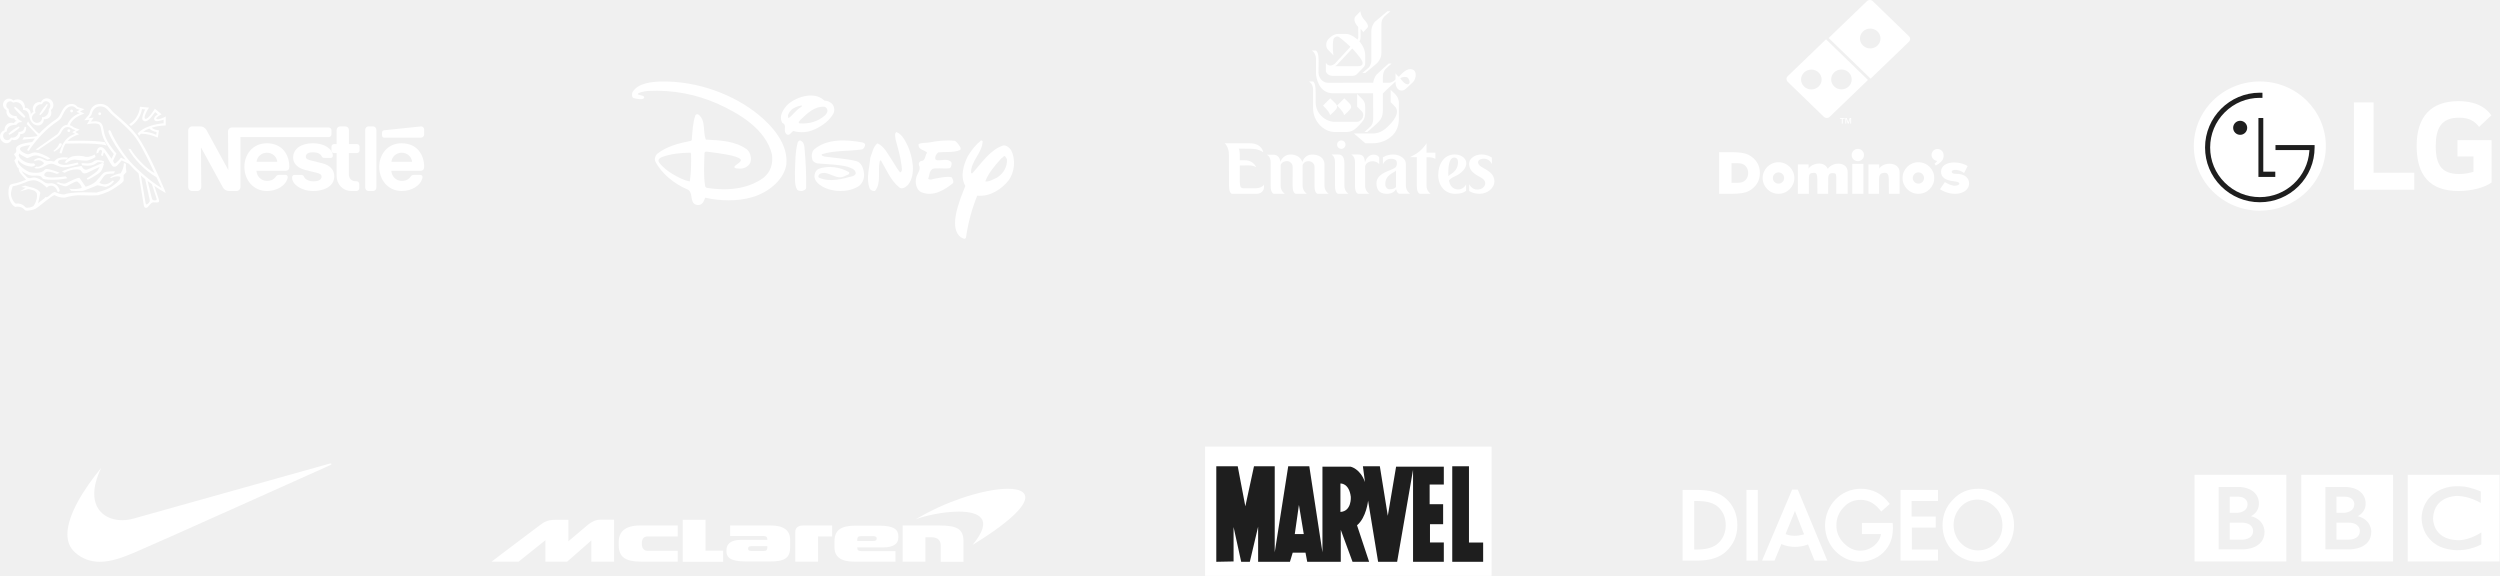
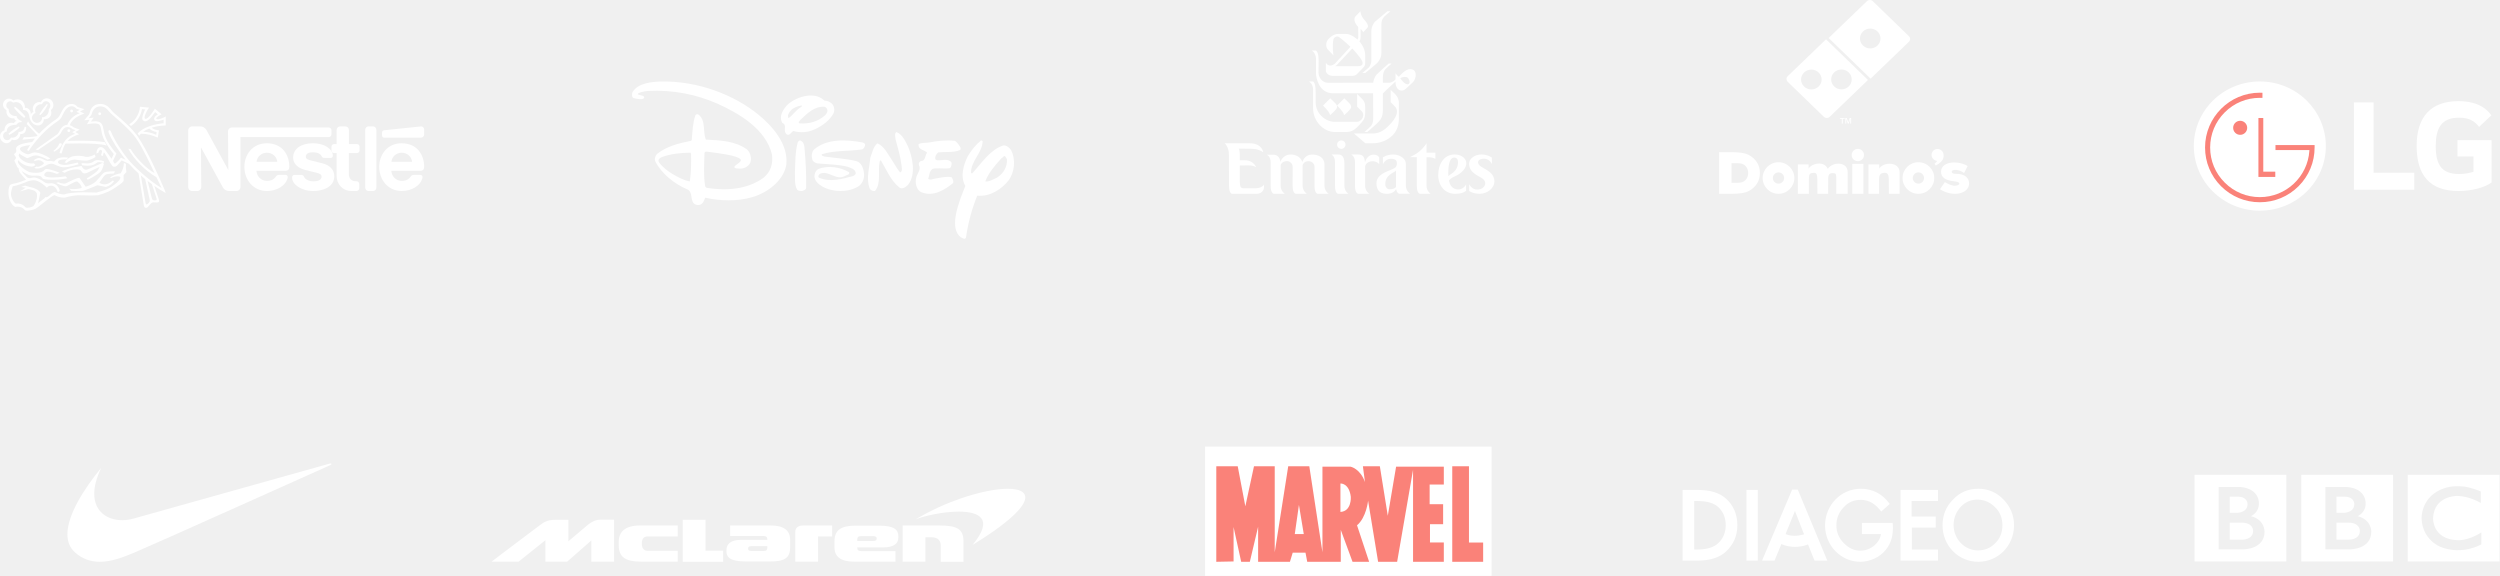
<svg xmlns="http://www.w3.org/2000/svg" viewBox="0 0 890 205">
  <g fill="none">
    <path d="m36.041 166.552c-6.117 7.432-11.982 16.647-12.041 23.536-.022 2.592.777 4.854 2.696 6.568 2.761 2.468 5.803 3.339 8.83 3.344 4.424.006 8.816-1.84 12.256-3.264 5.792-2.397 69.822-31.163 69.822-31.163.618-.32.502-.719-.271-.52-.312.081-69.706 19.536-69.706 19.536-1.34.389-2.708.59-4.039.598-5.333.033-10.079-3.03-10.04-9.484.015-2.525.762-5.57 2.494-9.152zm392.959-7.552h102v46h-102z" fill="#fff" />
-     <path d="m517 166h5.953v27.15h5.047v6.85h-11zm-84 34v-34h7.632l2.708 14.25 3.078-14.25h7.386v30.625l4.801-30.625h7.509l4.678 30.625v-30.5h9.971s3.447.625 5.17 5.5l-.739-5.625h6.032l2.831 17.625 2.954-17.5h16.988v6.375h-5.047v7h4.801v7.125h-4.678v6.5h4.924v6.875h-10.956v-32.75l-5.663 32.75h-6.771l-3.57-21.75s-.616 6-3.939 8.75l4.309 13h-5.909l-4.185-11.375v11.375h-11.941l-.616-3.25h-4.555l-.985 3.25h-11.325v-12.5l-2.954 12.5h-3.078l-2.708-12.375v12.25zm31.144-9.875-1.723-10.375-1.477 10.375zm13.049-7.875c4.062-.25 3.693-5.375 3.693-5.375-.616-5-3.693-4.75-3.693-4.75z" fill="#000" fill-opacity=".88" />
+     <path d="m517 166h5.953v27.15h5.047v6.85h-11zm-84 34v-34h7.632l2.708 14.25 3.078-14.25h7.386v30.625l4.801-30.625h7.509l4.678 30.625v-30.5h9.971s3.447.625 5.17 5.5l-.739-5.625h6.032l2.831 17.625 2.954-17.5h16.988v6.375h-5.047v7h4.801v7.125h-4.678v6.5h4.924v6.875h-10.956v-32.75l-5.663 32.75h-6.771l-3.57-21.75s-.616 6-3.939 8.75l4.309 13h-5.909l-4.185-11.375v11.375h-11.941l-.616-3.25h-4.555l-.985 3.25h-11.325v-12.5l-2.954 12.5h-3.078l-2.708-12.375v12.25zm31.144-9.875-1.723-10.375-1.477 10.375zm13.049-7.875c4.062-.25 3.693-5.375 3.693-5.375-.616-5-3.693-4.75-3.693-4.75z" fill="#fa7268" fill-opacity=".88" />
    <g fill="#fff">
      <path d="m840.108 188.971c0 3.353-4.162 3.155-4.162 3.155h-4.162v-6.061h4.162c4.286-.025 4.162 2.906 4.162 2.906zm-8.324-12.147h3.171c3.295.174 3.171 2.633 3.171 2.633 0 3.055-3.642 3.105-3.642 3.105h-2.7zm7.556 6.93s2.849-1.217 2.824-4.446c0 0 .433-5.291-6.559-5.936h-7.761v22.182h8.894s7.432.025 7.432-6.26c0 0 .173-4.272-4.831-5.539zm-20.081-14.73h32.666v30.864h-32.666zm-17.151 19.946c0 3.353-4.162 3.155-4.162 3.155h-4.162v-6.061h4.162c4.286-.025 4.162 2.906 4.162 2.906zm-8.324-12.147h3.171c3.295.174 3.171 2.633 3.171 2.633 0 3.055-3.642 3.105-3.642 3.105h-2.7zm7.556 6.93s2.849-1.217 2.824-4.446c0 0 .433-5.291-6.559-5.936h-7.761v22.182h8.894s7.432.025 7.432-6.26c0 0 .173-4.272-4.831-5.539zm-20.081-14.73h32.666v30.864h-32.666zm101.903 5.936v4.099s-3.989-2.459-8.399-2.509c0 0-8.225-.161-8.597 7.906 0 0-.297 7.421 8.498 7.843 0 0 3.692.447 8.696-2.757v4.248s-6.714 3.999-14.493.919c0 0-6.541-2.397-6.788-10.252 0 0-.273-8.079 8.448-10.762 0 0 2.329-.894 6.516-.497 0 0 2.502.249 6.119 1.764zm-26.002 24.927h32.666v-30.864h-32.666zm-235.429-25.473h4.041v25.168h-4.041zm-7.375 3.016c-2.324-2.08-5.658-3.016-10.103-3.016h-5.253v25.168h5.152c4.546 0 7.981-1.04 10.305-3.224 2.627-2.496 4.041-5.512 4.041-9.36 0-3.952-1.414-7.176-4.142-9.568zm-2.627 15.912c-1.515 1.456-4.041 2.288-7.476 2.288h-1.111v-17.264h1.111c3.435 0 5.86.728 7.375 2.08 1.818 1.664 2.728 3.848 2.728 6.552 0 2.6-.909 4.68-2.627 6.344zm101.533-15.496c-2.526-2.6-5.455-3.848-8.991-3.848s-6.567 1.248-8.991 3.848c-2.526 2.496-3.738 5.616-3.738 9.152 0 7.28 5.658 13 12.729 13s12.729-5.72 12.729-13c0-3.536-1.313-6.656-3.738-9.152zm-2.93 15.496c-1.717 1.768-3.738 2.6-6.163 2.6-4.849 0-8.688-4.056-8.688-9.048 0-2.496.909-4.68 2.526-6.448 1.616-1.768 3.738-2.6 6.062-2.6 2.526.104 4.546 1.04 6.264 2.808 1.717 1.664 2.526 3.848 2.526 6.344s-.808 4.68-2.526 6.344zm-33.743 6.24h13.336v-3.952h-9.295v-7.8h8.486v-3.952h-8.587v-5.512h9.396v-3.952h-13.336zm-2.829-13.416h-10.911v3.952h6.769c-.202 1.56-1.01 2.912-2.324 4.056-1.515 1.248-3.233 1.872-5.051 1.872-2.223 0-4.142-.936-5.961-2.808-1.616-1.664-2.526-3.744-2.526-6.136 0-2.496.808-4.68 2.627-6.552 1.616-1.768 3.637-2.6 6.062-2.6 2.93 0 5.253 1.456 7.274 4.16l3.031-2.704c-2.627-3.64-6.163-5.408-10.305-5.408-7.072 0-12.729 5.824-12.729 13.104 0 7.072 5.658 12.896 12.527 12.896 1.717 0 3.435-.416 5.051-1.144 1.616-.728 2.93-1.768 4.041-3.12 1.01-1.248 1.717-2.6 2.122-4.16.303-1.248.505-2.808.404-4.68zm-35.764-11.856-10.709 25.272h4.445l2.324-5.616c0-.104.101-.312.101-.312.101 0 .202.104.404.208 1.313.52 2.93.832 4.445.832s3.031-.312 3.94-.624c.505-.104.606-.208.707-.312 0 0 .101.208.101.312l2.223 5.512h4.546l-10.507-25.272zm4.243 15.912-.404.104c-.808.208-1.818.416-2.829.416s-1.92-.104-2.829-.416c-.202-.104-.404-.208-.505-.208.101-.208.202-.416.202-.52l3.132-7.696 3.031 7.8c.101.104.202.312.202.52z" />
      <path d="m343 199.943v-7.184c0-4.483-2.249-5.69-8.817-5.69h-12.841v12.874h8.107v-8.678h2.19c2.426 0 3.255 1.379 3.255 2.874v5.862h8.107zm-23.197-8.563v-.517c0-2.126-1.243-3.736-6.924-3.736h-8.344c-5.267 0-7.456 1.724-7.456 5.517v2.241c0 3.218 2.19 5.057 6.864 5.057h14.853v-3.736h-12.013c-1.184 0-1.598-.345-1.598-1.207v-.115h9.291c3.314-.057 5.326-1.092 5.326-3.506zm-7.693.287c0 .575-.237.92-1.184.92h-5.74v-.517c0-.747.296-1.207 1.243-1.207h4.438c.71 0 1.243.23 1.243.805zm-20.948-.69h5.089v-3.908h-10.415c-1.657 0-2.722.862-2.722 2.299v10.575h8.107v-8.966zm-9.882 3.966v-2.816c0-3.218-2.19-5.057-6.864-5.057h-14.498v3.736h11.658c1.184 0 1.598.345 1.598 1.264v.115h-9.291c-3.906 0-5.267 1.609-5.267 3.678v.402c0 .92.296 1.724.888 2.241 1.124 1.034 3.314 1.379 6.273 1.379h8.048c5.267.057 7.456-1.092 7.456-4.943zm-8.107 0c0 .747-.296 1.207-1.243 1.207h-4.379c-.769 0-1.243-.23-1.243-.805 0-.575.296-.92 1.243-.92h5.622zm-15.741 5v-3.908h-6.273v-10.977h-8.107v14.943h14.38zm-29.233 0h13.078v-3.851h-10.711c-1.006 0-2.071-.575-2.071-2.471v-.287c0-1.667.888-2.356 2.012-2.356h10.77v-3.908h-13.374c-5.444 0-7.634 2.299-7.634 5.862v1.207c0 4.138 2.367 5.805 7.93 5.805zm-17.694 0h8.107v-14.943h-4.734c-1.953 0-3.314.805-4.675 1.897-1.479 1.264-6.864 5.805-6.864 5.805v-7.644h-4.793c-2.722 0-4.083.92-5.563 2.069-1.065.747-16.983 12.816-16.983 12.816h9.646l9.527-7.644v7.644h7.752l8.58-7.529z" />
      <path d="m358.786 174c-4.15 0-10.079 1.17-16.482 3.343-5.336 1.838-10.613 4.178-16.304 7.521 3.32-1.281 9.901-2.73 15.356-2.73 7.292 0 12.569 2.618 4.862 11.866 22.707-13.928 22.055-20 12.569-20" />
      <path d="m489.487 7.739c-.287.274-1.298 1.673-1.298 3.406 0 .415.008 10.348 0 10.704-.016.756-.52 1.833-.936 2.213-.294.269-2.094 1.766-2.253 1.923l1.021.015c.332-.291 3.8-3.104 4.163-3.482.472-.491 1.596-1.734 1.596-3.687 0-.46.006-9.871.006-10.286 0-1.543.786-2.399 1.191-2.813.415-.424 1.782-1.467 2.024-1.703l-1.071-.03c-.258.237-4.086 3.398-4.442 3.739m-7.487 39.787 4.055 3.474h2.715c2.761 0 5.285-1.158 6.95-2.791 1.667-1.634 2.28-3.828 2.28-5.881v-5.694c0-1.914-1.226-3.026-1.566-3.36-.186-.182-1.367-1.274-1.367-1.274v4.369s1.302 1.318 1.558 1.585c1.202 1.254 1.19 3.534-2.619 7.174-.667.637-2.57 2.398-5.188 2.398z" />
      <path d="m493.198 24.626c-.454.473-.888 1.632-.888 2.652v2.177h2.235c.868 0 2.016-.782 2.264-1.195.015-.031 0-2.16 0-2.16s.574.812 1.194 1.241c.233-.291 2.268-2.728 3.972-2.742 2.845-.022 2.202 3.523 1.039 4.657-.377.365-2.057 1.888-2.576 2.376-1.343 1.264-3.644.659-3.644-2.606 0 0-2.467 2.315-2.838 2.621-.372.306-1.645 1.639-1.645 1.639v5.736c0 2.751-.916 3.674-1.676 4.501-.295.321-3.431 3.147-3.85 3.454l-1.025.023s1.835-1.649 2.203-2.026c.418-.429.905-1.301.905-2.752 0-.367-.046-9.014-.046-9.014h-14.265c-4.962 0-6.022-5.439-6.053-6.894-.008-.429 0-4.773 0-5.447 0-.894-.579-2.402-1.504-2.868h1.4c.161.067 1.04.417 1.04 3.752 0 0-.06 3.881-.06 4.088 0 1.691 1.361 3.631 3.327 3.631.404 0 16.145-.015 16.145-.015.015-.429.449-2.057 1.225-2.916.44-.485 3.903-3.615 4.299-3.916l1.025-.011c-.155.14-1.829 1.624-2.203 2.014zm5.301 3.267s.935 1.225 1.38 1.578c1.739 1.379 2.564-.101 1.397-1.685-.462-.624-2.25-.444-2.778.107z" />
      <path d="m481 38.17c0 .737-2.349 2.693-2.486 2.83-.17-.793-.762-1.67-2.514-3.425l2.571-2.575c1.722 1.727 2.429 2.095 2.429 3.17m4.826-30.973c.519.539 1.636 2.0.966 2.697-.593.615-1.511 1.59-1.511 1.59-.046-.352-.906-1.198-.906-1.198s.007 2.593 0 2.915c-.029 1.171-.455 1.505-.455 1.505s2.086 2.147 2.086 4.906c0 1.338.005 2.568.005 2.833 0 .565-.138 1.003-.517 1.437-.188.215-2.121 2.231-2.416 2.506-.56.523-1.149.611-1.591.611h-7.19c-1.132 0-2.298-.916-2.298-1.833 0-.23.015-2.767.015-2.767.369.443.744.961 1.65.947.707-.011 1.451-.588 1.649-.794.207-.215 5.439-5.892 5.439-5.892s-2.451-2.357-4.065-3.477c-.788-.548-1.834.144-1.992.864-.495 2.258 0 5.645 0 5.645s-1.6-1.656-1.985-2.055c-.799-.831-.77-2.711.182-3.699.151-.157 1.602-1.859 3.445-1.859h2.87c1.926 0 4.033 1.991 4.033 1.991s.309-.352.309-.692c0-1.024-.037-3.786-.037-3.786-1.449-1.503-1.646-3.054-.952-3.775 1.296-1.345 1.767-1.819 1.767-1.819s-.014 1.631 1.497 3.197zm-9.02 14.989c-.709.77-.832.963-1.495 1.375h8.097c2.195 0 1.759-1.413 1.364-2.126-.806-1.461-3.354-4.178-3.354-4.178s-4.465 4.766-4.612 4.928z" />
      <path d="m467.358 29h-1.358s1.459.813 1.459 2.911v6.699c0 4.359 3.542 8.39 7.846 8.39h3.595c2.159 0 2.916-.53 4.221-1.706.478-.432 1.1-1.14 1.327-1.397.752-.855 1.553-1.546 1.553-3.791v-2.193c0-1.895-1.081-2.684-1.603-3.214-.335-.34-1.254-1.231-1.254-1.231v4.491s.906.98 1.305 1.298c1.867 1.496.382 4.094-1.35 4.094-.346 0-7.413.002-7.894.015-2.906.073-6.836-2.559-6.836-6.985v-3.64c0-3.74-1.01-3.74-1.01-3.74" />
      <path d="m476 38.171c0 .734-2.349 2.691-2.486 2.829-.168-.793-.762-1.67-2.514-3.425l2.57-2.575c1.724 1.727 2.43 2.094 2.43 3.171m-29.225 28.858c-.417 0-3.633-.005-4.093-.005-1.291 0-1.192-1.106-1.305-2.051v-6.059s.896-.022 1.911-.022c1.134 0 2.547-.173 3.92.629 0 0-.988-2.458-3.928-2.458h-1.904v-1.942s0-1.691-.4-2.191c0 0 2.532.009 2.704.009 2.341.002 4.15-.035 6.032 1.258 0 0-.36-3.196-4.881-3.196h-8.831s1.533 1.354 1.491 4.11l.042 11.041c0 2.771 1.075 2.848 1.075 2.848h8.704c1.973 0 2.659-1.455 2.659-2.244l.03-1.059s-.626 1.331-3.225 1.331m24.744-.827v-7.498c0-2.909-2.507-3.683-4.373-3.683-2.472 0-3.212 1.958-3.527 2.631-.551-1.825-2.478-2.652-4.058-2.652-2.985 0-3.743 2.696-3.743 2.696s-.071-2.603-2.468-2.603l-2.349.005s1.361.531 1.361 2.78l-.004 8.325c0 2.749 1.169 2.797 1.169 2.797h3.872c-.1-.048-1.486-1.039-1.486-2.82v-7.385c.048-.328.632-1.444 2.303-1.444.946 0 1.987.935 1.963 1.987l-.004 6.861c0 2.79 1.154 2.797 1.154 2.797h3.887s-1.486-.992-1.486-2.82l-.011-7.387c.146-.412.657-1.415 2.124-1.415 1.169 0 2.148.936 2.124 1.987 0 0-.008 6.263-.004 6.845.018 2.808 1.154 2.782 1.154 2.782 2.024 0 3.887.007 3.887.007s-1.482-.972-1.482-2.795m7.084-.019c0 1.861 1.398 2.817 1.398 2.817s-1.733-.007-3.629-.007c0 0-1.113.017-1.113-2.788v-.013l.004-8.406c0-2.217-1.261-2.786-1.261-2.786h2.202c.776 0 2.393 0 2.393 3.135l-.006 8.035zm12.398-10.11s-.377-1.007-2.006-1.007c-2.461 0-3.061 2.757-3.061 2.757-.2-2.179-.819-2.823-2.556-2.823l-2.378.006s1.378.532 1.378 2.795l-.004 8.386c0 2.767 1.183 2.813 1.183 2.813h3.918c-.101-.046-1.503-1.043-1.503-2.836l.004-6.866c.103-.624.444-1.102.961-1.418 1.292-.788 3.055-.601 4.064.562zm17.766-.085c1.273 0 2.223.572 2.223.572l.011-2.21h-3.162l.002-3.351s-.83 1.478-2.53 2.915c-1.068.903-3.31 2.016-3.31 2.016l2.387.044-.004 10.191c0 2.827 1.148 2.827 1.148 2.827 2.062 0 3.755.008 3.755.008s-1.453-1-1.453-2.86l.004-10.158c.991.004.308.006.928.006m12.001 4.837c-2.039 2.155-3.64 1.817-4.921 3.396 0 .002.206 2.141 1.825 2.896.554.259 2.799 1.078 4.254-1.458l-.011 2.245s-.933 1.096-3.896 1.096c-3.571 0-6.017-2.837-6.017-6.685 0-3.783 1.994-7.295 5.759-7.315 3.69-.02 5.688 2.992 3.008 5.826zm-2.232-.883c.604-1.127 1.079-3.988-.984-3.831-2.389.181-1.934 6.601-1.934 6.601.799-.877 1.997-1.056 2.918-2.77zm-41.035-6.943c.828 0 1.5-.672 1.5-1.5 0-.828-.672-1.5-1.5-1.5s-1.5.672-1.5 1.5c0 .828.672 1.5 1.5 1.5m17.174 14.389c-.886 0-1.518-.875-1.518-1.771 0-3.484 3.004-3.965 3.808-4.895l.006 5.874c-.355.3-.715.792-2.296.792zm2.29-8.011c-.904 1.502-7.929 1.821-6.851 6.979.426 2.046 1.862 2.643 3.668 2.643 1.754 0 2.808-.869 3.249-1.678.262 1.554 1.09 1.643 1.09 1.643 2.029 0 3.881.007 3.881.007s-1.511-.953-1.511-2.794v-7.842c0-1.876-2.191-3.336-4.519-3.336-2.238 0-3.645 1.023-3.645 1.023v2.434s.798-1.928 2.823-1.928c1.975 0 2.122.935 2.11 1.401 0 0 .199.632-.295 1.45zm31.777 5.844c.021.981-.907 2.271-2.882 2.271-2.022 0-2.831-1.958-2.831-1.958v2.48s1.46.983 3.695.983c2.653 0 5.336-1.907 5.276-4.562-.02-.934-.372-1.73-.911-2.416-.897-1.139-2.532-1.934-3.797-2.67-.722-.421-1.105-1.172-1.115-1.437-.021-.464.217-1.404 2.193-1.404 1.927 0 2.748 1.919 2.748 1.919l-.008-2.323s-1.475-1.107-3.711-1.107c-2.326 0-4.439 1.453-4.398 3.32.037 1.639.766 2.7 2.184 3.7.561.395 1.229.779 2.003 1.186 1.128.592 1.539 1.316 1.554 2.017" />
      <path d="m661.393 53c1.214 0 2.197.981 2.197 2.191 0 1.21-.984 2.191-2.197 2.191s-2.198-.981-2.198-2.191c0-1.21.984-2.191 2.198-2.191zm29.623 8.047c.112-3.675 6.033-4.01 9.466-1.938l-1.268 2.486c-1.182-.819-2.206-1.201-3.508-1.095-1.235.101-1.368 1.441.634 1.39 3.127-.079 4.814 1.56 4.648 3.665-.268 3.4-5.64 4.792-10.353 1.811l1.733-2.528c1.31.75 2.616 1.421 3.93 1.264 1.364-.163 2.052-1.259-.38-1.517-3.313-.351-4.967-1.405-4.902-3.539zm-25.835 7.953v-10.471h3.823v1.469c1.483-2.453 7.252-2.49 7.252 1.342l.001 7.66h-3.813l-.042-5.265c-.017-2.105-.785-2.304-1.82-2.187-.859.097-1.628.408-1.628 2.187v5.265zm-5.774-0h3.972v-10.659h-3.972zm-8.716-8.882c1.802-2.685 7.074-2.563 7.072 1.086l-.004 7.796h-4.053v-5.728c0-1.539-.263-1.686-1.56-1.629-1.062.047-1.303.924-1.308 1.921l-.025 5.437h-3.813l-.042-5.265c-.017-2.105-.48-2.285-1.518-2.187-1.028.097-1.477.239-1.477 2.187v5.265h-3.924v-10.471h3.823v1.469c1.145-1.906 5.561-2.835 6.83.12zm-17.547-2.367c3.116 0 5.642 2.518 5.642 5.624 0 3.106-2.526 5.624-5.642 5.624-3.116 0-5.641-2.518-5.641-5.624 0-3.106 2.526-5.624 5.641-5.624zm-16.722-3.578c1.403 0 2.604.076 3.596.228s1.804.387 2.424.705c1.318.674 2.324 1.57 3.03 2.683.701 1.113 1.052 2.382 1.052 3.806 0 1.421-.351 2.683-1.049 3.789-.698 1.106-1.708 2.002-3.033 2.683-.641.325-1.46.563-2.448.712-.989.149-2.317.221-3.975.221h-4.018v-14.827zm66.53 3.578c3.116 0 5.641 2.518 5.641 5.624 0 3.106-2.526 5.624-5.641 5.624-3.116 0-5.642-2.518-5.642-5.624 0-3.106 2.526-5.624 5.642-5.624zm-49.808 3.623c-1.108 0-2.007.896-2.007 2.001 0 1.105.899 2.001 2.007 2.001 1.109 0 2.007-.896 2.007-2.001 0-1.105-.899-2.001-2.007-2.001zm49.808 0c-1.109 0-2.007.896-2.007 2.001 0 1.105.899 2.001 2.007 2.001 1.108 0 2.007-.896 2.007-2.001 0-1.105-.899-2.001-2.007-2.001zm-64.731-3.285h-1.806v6.994h1.641c.677 0 1.22-.034 1.624-.104.404-.07.738-.183 1-.336.541-.321.954-.743 1.239-1.265.285-.522.428-1.117.428-1.787 0-.672-.143-1.27-.43-1.795-.288-.525-.699-.947-1.238-1.265-.253-.15-.585-.261-.99-.333-.405-.072-.896-.108-1.469-.108zm71.548-5.065c.87 0 1.617.518 1.95 1.262.256.573.276 1.302.121 1.912-.239.938-1.032 1.855-2.704 2.724l-.461-.622c.327-.272.663-.552.799-.758.243-.367-.074-.276-.342-.36-.867-.27-1.497-1.077-1.497-2.031 0-1.175.955-2.128 2.134-2.128zm-39.703-39.024 14.934 14.468-13.638 13.121c-.57.549-1.502.547-2.071-.004l-12.867-12.466c-.568-.551-.567-1.45.004-1.999zm-2.635 11.815c-1.427-1.383-3.745-1.386-5.176-.009-1.432 1.378-1.436 3.615-.009 4.998 1.427 1.383 3.745 1.386 5.176.009 1.432-1.378 1.436-3.615.009-4.998zm10.715-.032c-1.427-1.383-3.744-1.386-5.176-.009-1.432 1.378-1.436 3.615-.009 4.998 1.427 1.382 3.744 1.386 5.176.009 1.432-1.378 1.436-3.615.009-4.998zm8.562-25.369 12.867 12.466c.568.551.567 1.45-.004 1.999l-13.638 13.121-14.933-14.469 13.638-13.121c.57-.549 1.502-.547 2.07.004zm1.689 10.798c-1.427-1.383-3.744-1.386-5.176-.009-1.432 1.377-1.436 3.615-.009 4.997 1.427 1.383 3.745 1.386 5.176.009 1.432-1.378 1.436-3.615.009-4.998zm-12.719 32.788v-1.703h-.678v-.297h1.709v.297h-.683v1.703zm1.265 0v-2h.514l.528 1.597.511-1.597h.504v2h-.319v-1.679l-.539 1.679h-.316l-.562-1.703v1.703z" />
      <path d="m134 46.316c0-.726-.513-1.314-1.148-1.316h-1.704c-.305.001-.597.14-.813.388-.215.247-.336.582-.335.931v20.365c0 .727.515 1.316 1.15 1.316h1.702c.305 0 .598-.139.814-.387.215-.248.336-.583.334-.932zm2 .928v1.005c.002.416.321.752.715.752h13.195c.289.001.566-.12.77-.335.204-.215.319-.507.319-.812v-1.703c.008-.308-.104-.606-.311-.824-.207-.218-.489-.336-.781-.326 0 0-12.752 1.321-13.165 1.371-.426.04-.75.421-.742.872zm-10.821 20.756c-3.288 0-5.344-2.534-5.344-5.358v-8.148h-.938c-.495 0-.897-.409-.897-.914v-1.371c0-.505.401-.914.897-.914h.935v-5.014c-.001-.34.132-.667.368-.908.236-.241.557-.376.891-.375h1.862c.334.001.655.137.891.379.236.242.368.569.367.91v5.005h2.893c.495 0 .897.409.897.914v1.362c0 .505-.401.914-.897.914h-2.908v7.545c0 1.477.879 2.489 2.451 2.489h.266c.542-0.0.982.447.983.999v1.483c0.0.265-.104.52-.288.708s-.435.292-.695.292zm-30.164-13.633c1.896 0 3.532 1.367 3.697 3.235h-7.366c.165-1.856 1.772-3.235 3.668-3.235v-3.367c-5.134 0-8.014 4.082-8.014 8.381 0 4.585 3.084 8.619 8.049 8.619 3.396 0 6.746-1.817 7.377-4.802.049-.227-.006-.465-.149-.647-.143-.182-.36-.288-.589-.288h-2.429c-.405-0-.784.206-1.008.55-.695 1.035-1.714 1.585-3.217 1.585-1.994.013-3.642-1.576-3.732-3.599h10.322c.953 0 1.375-.523 1.375-1.417 0-4.193-2.444-8.381-7.997-8.381zm47.994 0c1.892 0 3.527 1.367 3.695 3.235h-7.363c.165-1.856 1.774-3.235 3.669-3.235v-3.367c-5.133 0-8.009 4.082-8.009 8.381 0 4.585 3.081 8.619 8.041 8.619 3.397 0 6.741-1.817 7.375-4.802.048-.228-.008-.465-.151-.647-.144-.181-.36-.287-.589-.288h-2.413c-.413-.008-.802.199-1.03.55-.694 1.035-1.71 1.585-3.214 1.585-1.98.001-3.612-1.578-3.709-3.588h10.318c.949 0 1.374-.523 1.374-1.417 0-4.193-2.442-8.381-7.991-8.381z" />
      <path d="m117.031 45.385h-34.447c-.376.001-.736.153-1.001.423-.265.27-.414.636-.413 1.017l.119 13.721s-7.408-13.6-7.811-14.293c-.466-.794-1.317-1.273-2.228-1.252h-2.83c-.376-.001-.737.15-1.004.42s-.416.635-.416 1.017v20.122c-.001.382.148.748.414 1.018.266.27.627.422 1.003.422h1.816c.377-.001.737-.153 1.003-.424.266-.271.414-.637.414-1.019l-.113-14.105s7.492 13.733 7.814 14.275c.454.807 1.309 1.297 2.225 1.273h2.601c.376 0.0.737-.152 1.003-.422s.415-.636.414-1.018v-17.765h31.441c.534 0 .966-.439.966-.98v-1.452c-.001-.26-.103-.509-.285-.692s-.428-.286-.684-.285z" />
      <path d="m111.448 54.214c1.524 0 2.677.536 3.088 1.473.198.445.582.53 1.11.53h2.104c.415-.011.746-.341.744-.742 0-2.357-2.918-4.475-7.052-4.475-4.268 0-7.085 1.968-7.085 5.102 0 2.398 1.963 3.829 4.375 4.419 1.101.295 2.976.728 3.89.96.985.247 1.866.539 1.866 1.355 0 1.287-1.405 1.723-2.936 1.723-1.454 0-2.902-.625-3.317-1.626-.238-.589-.659-.666-1.299-.666h-2.134c-.44.012-.792.356-.802.781v.268c0 2.289 3.177 4.684 7.561 4.684 3.11 0 7.439-1.246 7.439-5.276 0-2.333-1.616-3.947-4.244-4.592l-4.037-.993c-.957-.242-1.851-.542-1.851-1.334-.006-1.181 1.143-1.591 2.579-1.591zm-75.948-13.214c.276 0 .5-.224.5-.5 0-.276-.224-.5-.5-.5-.276 0-.5.224-.5.5-.001.133.052.26.146.354.094.094.221.146.354.146zm-9.987-1c.273-.007.489-.231.487-.504-.002-.273-.223-.493-.496-.496-.273-.002-.497.214-.504.487-.004.137.049.27.146.367.097.097.229.15.367.146zm-6.175 14-.338-.269c.892-.661 1.837-1.715 1.989-2.331.152-.616 1.182-.484.986.14-.25.796-1.466 1.761-2.638 2.46zm-6.728-13.788c-1.415.642-1.625 2.159-.629 3.068 1.197 1.098 3.174.143 2.982-1.536 1.61.085 2.644-1.651 2.391-2.868.713-.639.786-2.004-.073-2.542-.92-.575-1.785-.356-2.329.754-1.473-.113-2.883 1.098-2.329 3.123l-.681-.304c-.436-.849-.351-1.887.216-2.646s1.51-1.098 2.405-.863c.287-.637.823-1.113 1.472-1.306.648-.192 1.345-.082 1.909.302 1.24.785 1.503 2.807.183 3.789.62 1.886-.617 3.43-2.504 3.254-.221 2.433-2.417 2.737-3.832 1.587-.661-.568-1.113-1.356-1.281-2.232-.163-.721-.163-1.365-.844-2.111-.512-.56-1.43-.538-1.43-.538 0-1.767-1.581-3.382-3.544-2.597-.693-.626-1.552-.69-2.169.085-.26.347-.349.8-.241 1.226.107.426.399.774.789.942-.058 1.609 1.118 2.637 2.833 2.494.07.855.975 1.648 1.779 1.761v.432c-.859-.085-1.322.225-1.896.967-2.015-.1-3.427.836-3.372 2.348-1.415.283-1.68 1.825-.874 2.658.339.357.826.513 1.298.416.472-.097.866-.435 1.049-.899 1.433.286 2.696-.785 2.755-2.019 1.334 0 1.919-.553 2.137-1.825l.504.043c.151 1.384-.463 2.694-2.056 2.536-.041 1.648-1.575 2.573-3.005 2.004-.667 1.308-2.198 1.825-3.494.553-.591-.551-.848-1.394-.672-2.2.176-.806.758-1.449 1.519-1.678.038-1.618 1.182-3.154 3.407-2.561.173-.42.547-.712.981-.766-.463-.198-.815-.465-.911-.964-.762.17-1.555-.077-2.105-.654-.55-.577-.781-1.406-.615-2.202-1.511-.836-1.537-2.396-.786-3.324.751-.928 2.082-1.177 3.25-.137 1.971-1.143 4.202.255 4.077 2.603 1.38-.097 2.219 1.162 2.065 2.475.227-.578.495-.845 1.005-.961z" />
      <path d="m16.678 37 .322.248c-.642 1.431-1.541 2.707-2.645 3.752l-.355-.302c.782-1.323 1.679-2.561 2.678-3.698zm-9.938 8 .26.377c-1.084 1.03-2.307 1.913-3.635 2.623l-.365-.367c1.08-1.081 2.345-1.972 3.74-2.633zm2.26-3.538-.388.538c-1.055-.777-3.141-2.865-3.612-3.62l.33-.38c1.009.58 2.98 2.55 3.67 3.462zm-2.393 18.162c.125.62.021 1.304.596 1.97.648.837 1.344 1.636 2.085 2.393-1.081.417-3.241 1.283-4.796 1.468-.341.081-.664.223-.953.417-.259.492-.422 1.026-.483 1.577-.048.51-.065 1.021-.051 1.533.071 1.027.339 2.031.789 2.96.536.996 1.052 1.445 1.686 1.736.27-.08.552-.116.834-.106.974-.017 1.899.418 2.5 1.175.155.211.465.253.873.253 1.026-.051 2.034-.281 2.979-.678.214-.17.81-.564 1.394-1.016s3.843-3.174 5.285-3.87c1.009.563 2.139.881 3.298.928.2.004.4-.015.596-.056.402-.091.918-.267 1.57-.391.964-.202 1.94-.341 2.923-.414 1.07 0 4.207.094 4.948.094.742 0 1.892-.065 2.318-.106 1.199-.345 2.375-.763 3.521-1.251 1.397-.611 4.341-2.625 4.823-3.086.219-.192.419-.404.596-.634.06-.076.08-.106.08-.167 0-.062-.018-2.038-.018-2.038s.703-.769.974-1.034c.02-.024.028-.055.024-.085-.184-.945-.242-1.909-.173-2.869l-.712-.326c-.034 1.307-.427 2.581-1.138 3.685-1.061.164-3.083.784-3.81 1.598l.402.112c.682-.398 1.457-.616 2.249-.631.739 0 1.067.194 1.067.396-.036.204-.101.402-.194.587-.054.15-.131.291-.229.417-1.015 1.093-2.204 2.018-3.518 2.737-1.002.541-2.069.957-3.176 1.236-.408.115-.971.294-1.338.402-.515 0-3.214-.091-4.787-.091-1.573 0-4.823.226-5.857.482-.468.117-.596.294-1.129.294-1.016 0-2.351-.508-3.17-.899-.243.084-.481.182-.712.294-.596.294-1.874 2.056-2.628 1.518-.381.778-2.041 1.512-2.61 2.317.063-.423.733-3.154.795-3.7.023-.094.008-.193-.042-.276-.596-.998-2.297-1.63-3.25-1.815-.28-.056-.42-.094-.596-.135l-1.504-.446-1.397.446 1.612.294-2.047 1.333c.357-.132 2.559-.737 2.723-.784.222-.072.461-.072.682 0 .298.106 1.15.294 1.656.47.388.216.704.538.909.928.074.304.109.616.104.928-0.0.41-.052.818-.155 1.216-.18.714-.458 1.401-.825 2.041-.161.294-.428.518-.748.628-.503.236-1.052.362-1.609.367-.414 0-.694-.018-.87-.253-.821-.956-2.094-1.411-3.346-1.195-.864-.517-1.722-2.179-1.722-3.503 0-.793.408-2.056.626-2.675 1.406-.185 4.221-1.239 5.592-1.853.298 0 1.072-.294 1.826-.294 1.838 0 3.664 1.589 4.767 2.661.182-.294.524-.743 1.466-.743 1.302 0 2.05 1.175 2.422 2.37l.679-.487c-.139-.737-.496-1.417-1.025-1.956-.543-.49-1.243-.776-1.978-.811-.402 0-.822.088-1.084.088-.932 0-1.311-.408-1.999-.881-.742-.505-2.121-1.239-3.107-1.239-.635 0-.921.247-1.445.247-.769 0-1.055-.294-1.424-.764-.161-.197-.941-.881-1.15-1.154-.181-.357-.318-.735-.408-1.125z" />
      <path d="m7.27 60.332c.219.264.46.507.721.728.3.212.613.405.937.576.468.291.963.533 1.479.722.513.139 1.043.204 1.574.194.778 0 1.697-.161 2.458.197.509.24.542.786.949.947.629.249 2.395.303 3.35.303 1.758.003 3.512-.18 5.232-.546l-.599-.67c-1.488.221-2.987.36-4.49.416-1.613 0-3.137-.261-3.137-.937 0-.47.497-1.144 1.443-1.144 1.015 0 2.55.607 2.832.707.186.082.398.074.578-.021l.599-.303c-.787-.373-3.535-1.329-4.49-1.329-.388-.053-.771.121-.991.449-.368.476-1.347.91-2.913.91-.793.003-1.583-.087-2.356-.267-.697-.326-1.363-.716-1.991-1.165-.739-.507-1.378-1.15-1.883-1.896-.131-.206-.2-.447-.198-.692.013-.168.037-.335.072-.501.143.184.305.353.482.504.919.862 2.061 1.443 3.293 1.675.338.075.683.117 1.03.124.501-.025.977-.228 1.344-.573l-.494-.582c-.232.042-.468.059-.703.049-1.82 0-4.131-1.213-4.664-2.603-.051-.137-.117-.212-.063-.34.073-.211.126-.428.159-.649.178.189.379.354.599.491.676.443 1.967 1.05 2.221 1.213.527-.149 1.038-.352 1.524-.607.462-.245.975-.375 1.497-.379 1.332 0 2.862.771 4.295 1.487l.982-.388c-1.275-.91-4.047-2.181-5.589-2.181-.898 0-1.766.677-2.374.677-.748 0-2.889-1.059-2.889-1.942 0-.677 1.386-1.062 3.613-1.341-.38.567-.748 1.174-1.087 1.781l.566.303c3.49-5.124 7.121-8.452 10.177-10.478 1.111-.734 1.362-1.165 1.751-1.969.943-1.96 1.838-3.464 3.388-3.464.681.021 1.316.357 1.724.91l1.123.34-1.137.78 1.164.47c-1.999.653-3.616 2.158-4.43 4.12-1.616.088-2.395 1.414-2.924 2.524-.356.749-.925 1.05-1.751 1.617l-6.615 4.69.898.13 6.106-4.147c1.197-.822 1.775-1.429 2.065-2.014.566-1.15 1.176-2.002 2.374-2.002.646.017 1.262.28 1.724.737l1.072.355-1.155.728.979.607c-2.802.889-4.526 2.924-5.547 6.814l.742.17c.374-1.286.739-2.469 1.398-3.51 1.622-.021 3.266-.082 4.879-.082 4.301 0 7.875.185 9.806.761l-.682-1.213c-2.065-.343-5.059-.513-9.136-.513-1.365 0-2.745.049-4.119.064.898-.95 2.161-1.747 4.125-2.363l-1.383-.792 1.548-.852-2.095-.795c-.396-.378-.878-.65-1.404-.792.676-2.102 2.975-3.337 5.178-4.177l-1.551-.655 1.554-.862-2.395-.777c-.632-.74-1.233-1.086-2.152-1.086-2.224 0-3.158 1.957-4.041 3.692-.464.91-.757 1.298-1.548 1.82-2.178 1.462-4.186 3.169-5.987 5.088-1.078-.792-3.302-3.116-3.903-4.381-.196.294-.355.612-.473.947.227.243 2.844 2.921 3.817 4.059-.072.082-.147.164-.219.249-1.039.209-3.73.47-4.649.343l-.515.928c.685-.07 3.362-.388 4.472-.455-.335.413-.668.84-.988 1.28-3.442.397-5.741 1.11-5.741 2.4 0 .212.084.455.084.683.033.42-.198.815-.578.986-.248.155-.263.264-.159.413s.638.95.638 1.104c0 .261-.254.519-.458.749-.204.231-.174.255-.033.513l1 2.148zm42.842-12.729c-.208.218-.393.457-.552.713l-.534-.75c1.779-2.378 6.474-3.494 9.227-3.691v-1.27c-.351.11-.727.231-1.075.315-.434.126-.882.2-1.333.219-.322.012-.631-.125-.839-.372-.371-.528-.026-1.33 1.184-2.078l-.957-.796c-.736.958-1.46 2.02-2.198 2.649-.672.577-1.374.866-1.943.436-.305-.228-.42-.335-.448-.932.04-.88.575-2.222 1.04-3.085l-1.129-.133c-.426 2.466-1.848 4.646-3.928 6.025l-.626-.62c.957-.552 1.778-1.314 2.402-2.228.773-1.192 1.399-2.666 1.399-4.005l3.267.312c-.643.88-1.15 1.853-1.503 2.886-.149.499-.144.897.037 1.033.345.26.954-.156 1.54-.791.83-.895 1.644-2.245 2.011-2.727l2.362 1.968c-1.049.56-2.066 1.198-1.865 1.555.201.358.862.231 1.595 0 .61-.19 1.198-.446 1.753-.765v3.2c-1.669.022-3.327.279-4.925.765.443.626 1.71.866 2.517.967l-.405 2.597c-2.032-.866-3.601-1.356-6.066-1.402l.816-.704c1.614.04 3.204.411 4.67 1.091l.147-.987c-.928-.124-2.101-.652-2.586-1.255-.787.287-1.534.675-2.221 1.154z" />
      <path d="m39.714 56.53.776-1.685c-.912-1.085-1.747-2.233-2.499-3.435l-.673-1.185c-1.555-2.961-.988-4.377-1.817-5.68-.687-1.078-4.015-.406-4.566-.296l.962-1.602-1.897.154 1.608-1.919c.217-.351.368-.738.445-1.143.295-1.013 1.15-2.739 3.681-2.739 2.811 0 3.684 2.286 4.912 3.278 1.389 1.122 3.215 2.704 4.841 4.282l.643.637c.885.871 1.708 1.803 2.463 2.79l.549.77c3.383 4.963 7.59 14.443 9.44 18.787.18.421.31.844.419 1.185-1.403-.785-2.765-1.64-4.083-2.562l-.835-.592c-.516-.373-1.035-.758-1.555-1.161l-.858-.675c-.513-.415-1.024-.838-1.525-1.273l1.693 9.897c.124.592.622.486 1.021-.027s.552-.652.401-1.333l-1.581-7.264.858.675 1.522 6.174c.147.557.383.734 1.032.761.649.027.785-.219.649-.652l-1.649-5.123.835.592 1.558 4.605c.401 1.185 0 1.315-.702 1.315s-1.339-.166-1.726.086-.87.93-1.451 1.525c-.51.527-1.257.388-1.407-.592l-1.87-11.36c-1.202-1.081-2.343-2.229-3.416-3.438-.454-.195-.968-.432-1.422-.646l-.705-.329c-.251-.118-.437-.198-.51-.222-.481.648-1.014 1.256-1.593 1.818-.251.272-.605.424-.973.418-.165.011-.33-.021-.478-.095-.213-.149-.389-.344-.516-.572-.139-.21-.339-.48-.519-.779-.369-.625-.767-1.404-1.127-2.037-.404-.711-.749-1.241-.796-1.33-.075-.111-.166-.211-.268-.296-.208.399-.324.839-.342 1.288l-.705-.237c.1-.461.228-.916.383-1.362-.021-.288-.227-.528-.507-.592-.322 0-.652.355-.817 1.031l-.714.296c.083-1.09.454-2.286 1.531-2.286.885 0 1.407.666 1.823 1.288.416.622 1.77 2.485 2.065 2.849l.537.684c.065.292.186.569.357.814.186.296.395.269.673 0 .127-.118.537-.453.935-.871.302-.314.575-.657.814-1.022.395.178 1.133.53 1.726.794-2.543-3.145-4.976-6.959-6.029-9.556-.437-1.072.416-1.43.826-.373 1.118 2.87 4.389 7.939 6.785 10.602 2.785 3.092 7.876 7.534 11.177 9.331-.481-.939-1.115-2.292-1.847-3.85-4.029-2.286-8.103-6.488-10-10.098l.835.098c1.779 3.13 5.997 7.315 8.49 8.529-2.28-4.857-5.245-11.007-7.56-13.652-2.87-3.284-6.006-5.822-7.504-7.143-1.499-1.321-2.086-2.926-4.209-2.926-1.77 0-2.676 1.267-3.027 2.547-.056.238-.156.463-.295.663l-.826.998 1.791-.219-1.035 1.457s2.805-.634 3.788.705c1.059 1.445.378 3.065 2.112 6.219.764 1.386 2.611 3.876 3.23 4.427l-1.212 2.556-.534-.696zm-27.286.786-.428-.273c.365-.266.767-.485 1.196-.653.229-.086.473-.132.721-.137.46.031.904.166 1.292.393.64.314 1.361.68 1.914.68.209 0 .413-.044.652-.044.544 0 1.071.224 1.37.224.182 0 .299-.15.428-.309.312-.401.746-.711 1.247-.89.64-.221 1.321-.325 2.004-.306.485.002.969.047 1.445.134 0 0-.449.494-.559.604-.598 0-1.726-.019-2.45.249-.364.089-.612.396-.598.74 0 .489.598.677 1.262.863.39.097.793.142 1.196.134.742-.053 1.477-.164 2.199-.331.776-.147 1.544-.329 2.3-.546l.38.62c-1.131.366-2.286.668-3.458.904-.575.116-1.161.179-1.75.188-.897 0-1.849-.339-2.638-.683-.667-.32-1.262-.593-1.795-.593-.607.017-1.199.181-1.714.475-.578.349-1.185.655-1.816.918-.499.201-1.037.308-1.582.314-.377.034-.756-.055-1.068-.251l.879-.489c.126.087.282.13.44.12.215-.006.427-.056.619-.145.226-.098.444-.21.652-.336.211-.127.411-.269.598-.423.148-.07.243-.208.246-.36.004-.152-.084-.294-.228-.37-.166-.142-.346-.269-.538-.38-.305-.219-.683-.335-1.071-.331-.468-.005-.931.094-1.349.287z" />
      <path d="m23.721 58c-.237-.078-.478-.14-.721-.188.338-.514.745-.962 1.207-1.327.786-.609 1.708-.943 2.656-.962.307-.021.955-.092 1.314-.074.46.015.918.065 1.372.149.353.078.688.191.961.241.318.033.637.033.955 0 .805-.147 1.587-.43 2.321-.838l.215.909c-1.105.651-2.355 1.277-3.5 1.277-.583 0-1.203-.05-1.778-.113-1.019-.113-1.9-.269-2.201-.269-1.02.045-2.001.464-2.8 1.196zm-.685 3.508-1.036-.459c1.443-.688 2.964-1.209 4.532-1.553.849-.092 1.692-.237 2.521-.436.269.667.807 1.378 1.58 1.378.427-.071.84-.208 1.222-.406.523-.225 1.048-.468 1.32-.593l2.057-.889c.306-.136 1.158-.527 1.222-.551l.544.296c-.17.74-.418 1.461-.74 2.151-.096.212-.22.412-.37.593-.334.354-.709.671-1.116.945-.544.373-1.222.759-1.91 1.15-.547.296-1.097.616-1.656.865l-.306-.51c.867-.494 1.704-1.036 2.506-1.624.364-.264.715-.527.969-.75.15-.13.283-.276.397-.436.271-.406.505-.834.697-1.28-.324.151-1.528.705-2.081.984-.611.296-1.611.803-2.167 1.058-.346.172-.725.273-1.112.296-.459-.01-.87-.276-1.057-.681-.394-.679-.816-.744-1.922-.756-1.453.031-2.87.448-4.095 1.206z" />
      <path d="m29.207 58.801s-.139-.487-.207-.664c.125-.032.255-.049.386-.049.361 0 1.244.085 1.613.085 1.383 0 1.894-.372 2.3-.686.346-.268.704-.487 1.644-.487.709.023 1.406.159 2.056.402l-.06.647c-.448-.205-.946-.316-1.454-.324-.297-.016-.595.025-.872.119-.225.126-.435.272-.625.436-.305.209-.649.374-1.017.487-.575.17-1.181.248-1.789.231-.665-.01-1.327-.076-1.977-.197zm-9.207 6.349.666-.282c.673.284 1.386.458 2.112.515.323-.014.639-.099.927-.249.196-.091 2.421-1.213 3.524-1.613.286-.112.586-.18.891-.203.264 0 .279.121.354.246.208.34 1.851 2.729 2.017 2.917 1.393-.437 2.82-1.076 3.643-1.883s1.569-1.819 2.258-2.574c.22-.244.471-.457.746-.634.713-.385 2.927-.418 3.862-.376l-.565.785c-1.643 0-2.561.173-2.971.488-.257.219-.488.467-.689.74-.559.746-1.171 1.765-1.414 1.965.525.416 1.172.64 1.836.637 1.39 0 2.377-.888 2.933-1.386l.466.282c-.346.489-.765.92-1.242 1.276-.519.337-1.085.592-1.679.755-.808-.158-2.585-.522-3.001-.606-1.536.637-4.038 1.671-4.879 1.928-.186.047-.376.077-.567.091-.666.039-1.59.033-2.43.021-.482.011-.964-.007-1.444-.055l-.737-.785c.499.116 1.009.172 1.521.167.902.011 1.801-.099 2.674-.327.256-.067.297-.218.223-.458-.144-.416-.37-.797-.663-1.122-.217-.249-.456-.479-.713-.685-.199-.136-.392-.173-.939.018s-2.08 1.04-2.754 1.41c-.333.179-.594.233-1.188.088-.963-.258-1.894-.625-2.778-1.092zm4.5-18.15c.276 0 .5-.224.5-.5s-.224-.5-.5-.5-.5.224-.5.5.224.5.5.5z" />
      <path d="m293.487 35.802c.963.048 1.824.386 2.534.964.963.868 1.216 2.315.76 3.473-1.774 3.473-5.988 5.792-8.867 6.56-1.722.386-3.901.386-5.473-.193-.76.434-1.402 1.837-2.331 1.254-1.344-.999-.181-2.564-.957-3.673-.16-.229-.563-.246-.766-.619-1.064-2.219.254-4.341 1.723-6.03 2.449-2.601 9.476-5.499 13.377-1.736zm-8.158 1.736c-1.368.241-2.914.808-3.749 1.737-.836.928-1.368 1.833-.861 2.798 1.773-1.254 2.634-2.991 4.611-4.052 0-.193.304-.338 0-.482zm8.259.482c-3.496-.289-6.131 2.219-8.614 4.631-.152.386-1.064.82-.355 1.255 3.344.289 6.536-.628 8.969-2.749.709-.628 1.216-1.447.861-2.315-.152-.338-.507-.675-.861-.82zm29.7 14.186c1.573 3.831 2.899 9.873 0 13.556-.786.884-2.162 1.699-3.046 1.031-3.243-2.603-4.619-6.336-6.634-9.675-.295-.147-.295.246-.442.393-.737 3.389.639 7.809-1.67 10.462-.885.147-1.711-.307-2.015-1.179-1.131-3.487.049-7.121.344-10.608.688-1.768.983-3.831 2.506-5.158 2.457.983 3.636 3.733 5.061 5.747 1.032 1.522 1.867 3.242 3.046 4.617 1.032-.443.524-1.789.491-2.604-.393-3.192-1.277-6.139-2.113-9.184-.048-.786-.491-2.112.344-2.603 2.211.982 3.145 3.291 4.128 5.206m-15.288-.775c0 .728-.589 1.637-1.079 1.746-4.712.728-9.964.291-14.38 1.746-.147.533.491.63.834.776 3.779.582 7.755.727 11.436 1.649 1.947.488 2.65 2.763 2.798 4.654.09 1.491-.491 3.297-1.963 4.314-3.632 2.279-9.178 2.182-12.859.097-1.407-.78-2.748-2.036-2.847-3.587.008-1.233.54-2.202 1.423-2.667 3.534-1.406 7.902-.631 10.945 1.163.196.97-.867.917-1.374 1.261-3.386 1.939-5.939-2.182-9.08-.679-.442.292-.76 1.104-.245 1.358 3.877 1.697 8.196.485 12.024-.582.442-.145.981-.582 1.03-1.018-.147-1.552-1.914-1.892-3.043-2.328-3.337-.824-7.019-.824-10.601-1.163-.687-.145-1.562-.618-1.767-1.163-.393-1.164-.393-2.763.491-3.734 4.564-3.975 11.485-3.636 17.276-2.57.393.145.834.291.981.727m-21.569 1.585c.412 4.669.64 8.998.549 13.91-.091.633-.777.779-1.235 1.022-.732.146-1.677-.02-1.967-.438-1.052-1.8-.686-4.232-.777-6.421.137-3.453.091-7.198 1.006-10.408.176-.467.687-.876 1.098-.584 1.098.584 1.281 1.751 1.327 2.918m55.291-.866c.237.397.482 1.01 0 1.276-2.207.982-5.198.541-7.748.835-.686.589-1.226 1.571-.98 2.455.245.147.466.372.735.344 1.569.098 3.923-.736 4.953.736.254.437-.033 2.074-.735 2.111-1.913.245-5.059-.242-5.982.245-1.177.785-1.079 2.308-1.52 3.535.833.54 1.708-.012 2.697-.147 1.815-.294 3.824-.834 5.639-.442.343.638.833 1.326.49 2.111-3.089 2.455-7.077 4.971-11.327 3.191-1.594-.716-2.305-3.142-1.766-5.204.343-1.473 1.864-2.897.932-4.468-.147-.687.245-1.276.833-1.423 1.618 0 1.275-2.013 2.109-2.946-.932-1.031-3.286-.982-3.04-3.044 1.128-.589 2.5-.393 3.775-.589 2.893-.59 6.129-.933 9.071-.59.589.119 1.373 1.277 1.864 2.013m-71.583-11.216c4.588 3.777 10.542 10.214 9.796 17.625-.895 5.858-7.061 10.265-12.283 11.667-5.073 1.502-11.439 1.352-16.611.15-.348.951-.696 2.102-1.79 2.503-.697.25-1.592.101-2.139-.35-1.542-1.452-.298-4.256-2.536-5.157-4.377-1.852-9.101-5.508-11.338-10.014-.298-.902.05-1.803.597-2.504 3.431-2.754 7.758-3.855 12.084-4.707.249.1.149-.25.348-.35.249-3.004.349-6.058 1.293-8.762.215-.38.746-.501 1.094-.25 2.736 2.102 1.443 6.058 2.636 8.913 5.222.25 10.444.501 14.571 3.455 1.392 1.152 1.732 3.351 1.293 4.607-.439 1.256-1.889 2.153-3.232 2.253-.895 0-2.586.087-2.487-.601.099-.688 3.042-1.815 2.139-2.753-1.299-1.35-7.799-2.153-11.828-2.654-.497-.1-.953.05-.953.601-.099 3.805-.398 8.011.249 11.666.05.25.349.551.597.601 7.111 1.152 14.62.501 20.19-3.605 2.586-2.103 3.432-5.057 2.984-8.312-2.238-9.063-11.637-14.52-19.345-18.026-7.509-3.305-15.814-5.007-24.716-4.556-1.417.104-3.664.596-3.68 1.101-.017.505 2.545.346 2.238 1.302-.306.956-2.909.389-3.68.15-.771-.237-.697-1.352-.497-2.052 1.939-3.455 7.352-3.735 9.796-3.856 13.527-.35 26.606 4.836 35.21 11.917zm-24.369 13.419c-3.431.05-7.062.4-10.244 1.602-.647.25-1.443.952-.945 1.803 1.293 1.752 3.142 3.192 4.874 4.206 1.732 1.014 4.028 2.303 6.117 2.604.497-3.255.497-6.459.448-9.814-.2-.1 0-.3-.249-.4zm104.056-4.107c-.148 4.285-4.151 6.944-4.151 11.228.148.148.247.345.445.246 3.212-3.496 6.374-8.47 11.069-9.947 1.235-.098 2.355.973 2.816 1.772 1.63 3.25 1.235 7.83-1.038 10.785-2.347 2.901-6.423 5.812-11.068 5.319-1.927 4.728-3.261 9.702-4.003 14.873-.394 1.034-1.334.098-1.926-.098-4.002-3.152-.717-11.495-.445-12.558.271-1.063 1.342-3.566 2.124-5.663-1.877-3.349-.692-7.387.84-10.49 1.186-2.069 2.816-4.137 4.744-5.713.247 0 .445.049.593.246zm7.955 5.319c-.593-.098-.84.689-1.334.838-2.272 2.56-4.545 5.121-5.682 8.174 1.532.197 2.816-.788 4.151-1.329 2.273-1.428 3.706-3.792 3.557-6.5-.099-.444-.494-.788-.692-1.182z" />
      <path d="m804.5 75c12.968 0 23.5-10.286 23.5-22.995 0-12.71-10.532-23.005-23.5-23.005-12.988 0-23.5 10.295-23.5 23.005 0 12.709 10.512 22.995 23.5 22.995" />
    </g>
-     <path d="m804 42v21h6v-1.888h-4.271v-19.112zm-6.5 6c1.384 0 2.5-1.124 2.5-2.497 0-1.374-1.116-2.503-2.5-2.503s-2.5 1.129-2.5 2.503c0 1.374 1.116 2.497 2.5 2.497" fill="#000" fill-opacity=".88" />
-     <path d="m805.432 33.027c-.244-.012-.706-.027-.928-.027-10.753 0-19.505 8.756-19.505 19.505 0 5.221 2.028 10.115 5.702 13.795 3.689 3.672 8.584 5.7 13.802 5.7 5.199 0 10.093-2.029 13.775-5.7 3.683-3.68 5.721-8.574 5.721-13.795v-.868h-13.927v1.795h12.07c0 .039 0 .23-.008.279-.614 9.189-8.287 16.467-17.629 16.467-4.729 0-9.164-1.839-12.501-5.18-3.348-3.327-5.193-7.759-5.193-12.495 0-4.709 1.845-9.164 5.193-12.501 3.337-3.334 7.772-5.173 12.501-5.173.204 0 .699 0 .928.012z" fill="#000" fill-opacity=".88" />
+     <path d="m804 42v21h6v-1.888h-4.271v-19.112zm-6.5 6c1.384 0 2.5-1.124 2.5-2.497 0-1.374-1.116-2.503-2.5-2.503s-2.5 1.129-2.5 2.503c0 1.374 1.116 2.497 2.5 2.497" fill="#fa7268" fill-opacity=".88" />
+     <path d="m805.432 33.027c-.244-.012-.706-.027-.928-.027-10.753 0-19.505 8.756-19.505 19.505 0 5.221 2.028 10.115 5.702 13.795 3.689 3.672 8.584 5.7 13.802 5.7 5.199 0 10.093-2.029 13.775-5.7 3.683-3.68 5.721-8.574 5.721-13.795v-.868h-13.927v1.795h12.07c0 .039 0 .23-.008.279-.614 9.189-8.287 16.467-17.629 16.467-4.729 0-9.164-1.839-12.501-5.18-3.348-3.327-5.193-7.759-5.193-12.495 0-4.709 1.845-9.164 5.193-12.501 3.337-3.334 7.772-5.173 12.501-5.173.204 0 .699 0 .928.012z" fill="#fa7268" fill-opacity=".88" />
    <path d="m844.993 36.457h-6.993v31.082h21.479v-6.05h-14.486zm29.869 19.237h5.695v5.435c-1.05.41-3.098.82-5.046.82-6.294 0-8.391-3.282-8.391-9.948 0-6.357 1.997-10.105 8.291-10.105 3.498 0 5.496 1.129 7.142 3.283l4.348-4.104c-2.648-3.895-7.295-5.074-11.639-5.074-9.793 0-14.937 5.487-14.937 15.948 0 10.411 4.645 16.052 14.887 16.052 4.695 0 9.291-1.23 11.787-3.025v-15.078h-12.138z" fill="#fff" />
  </g>
</svg>
